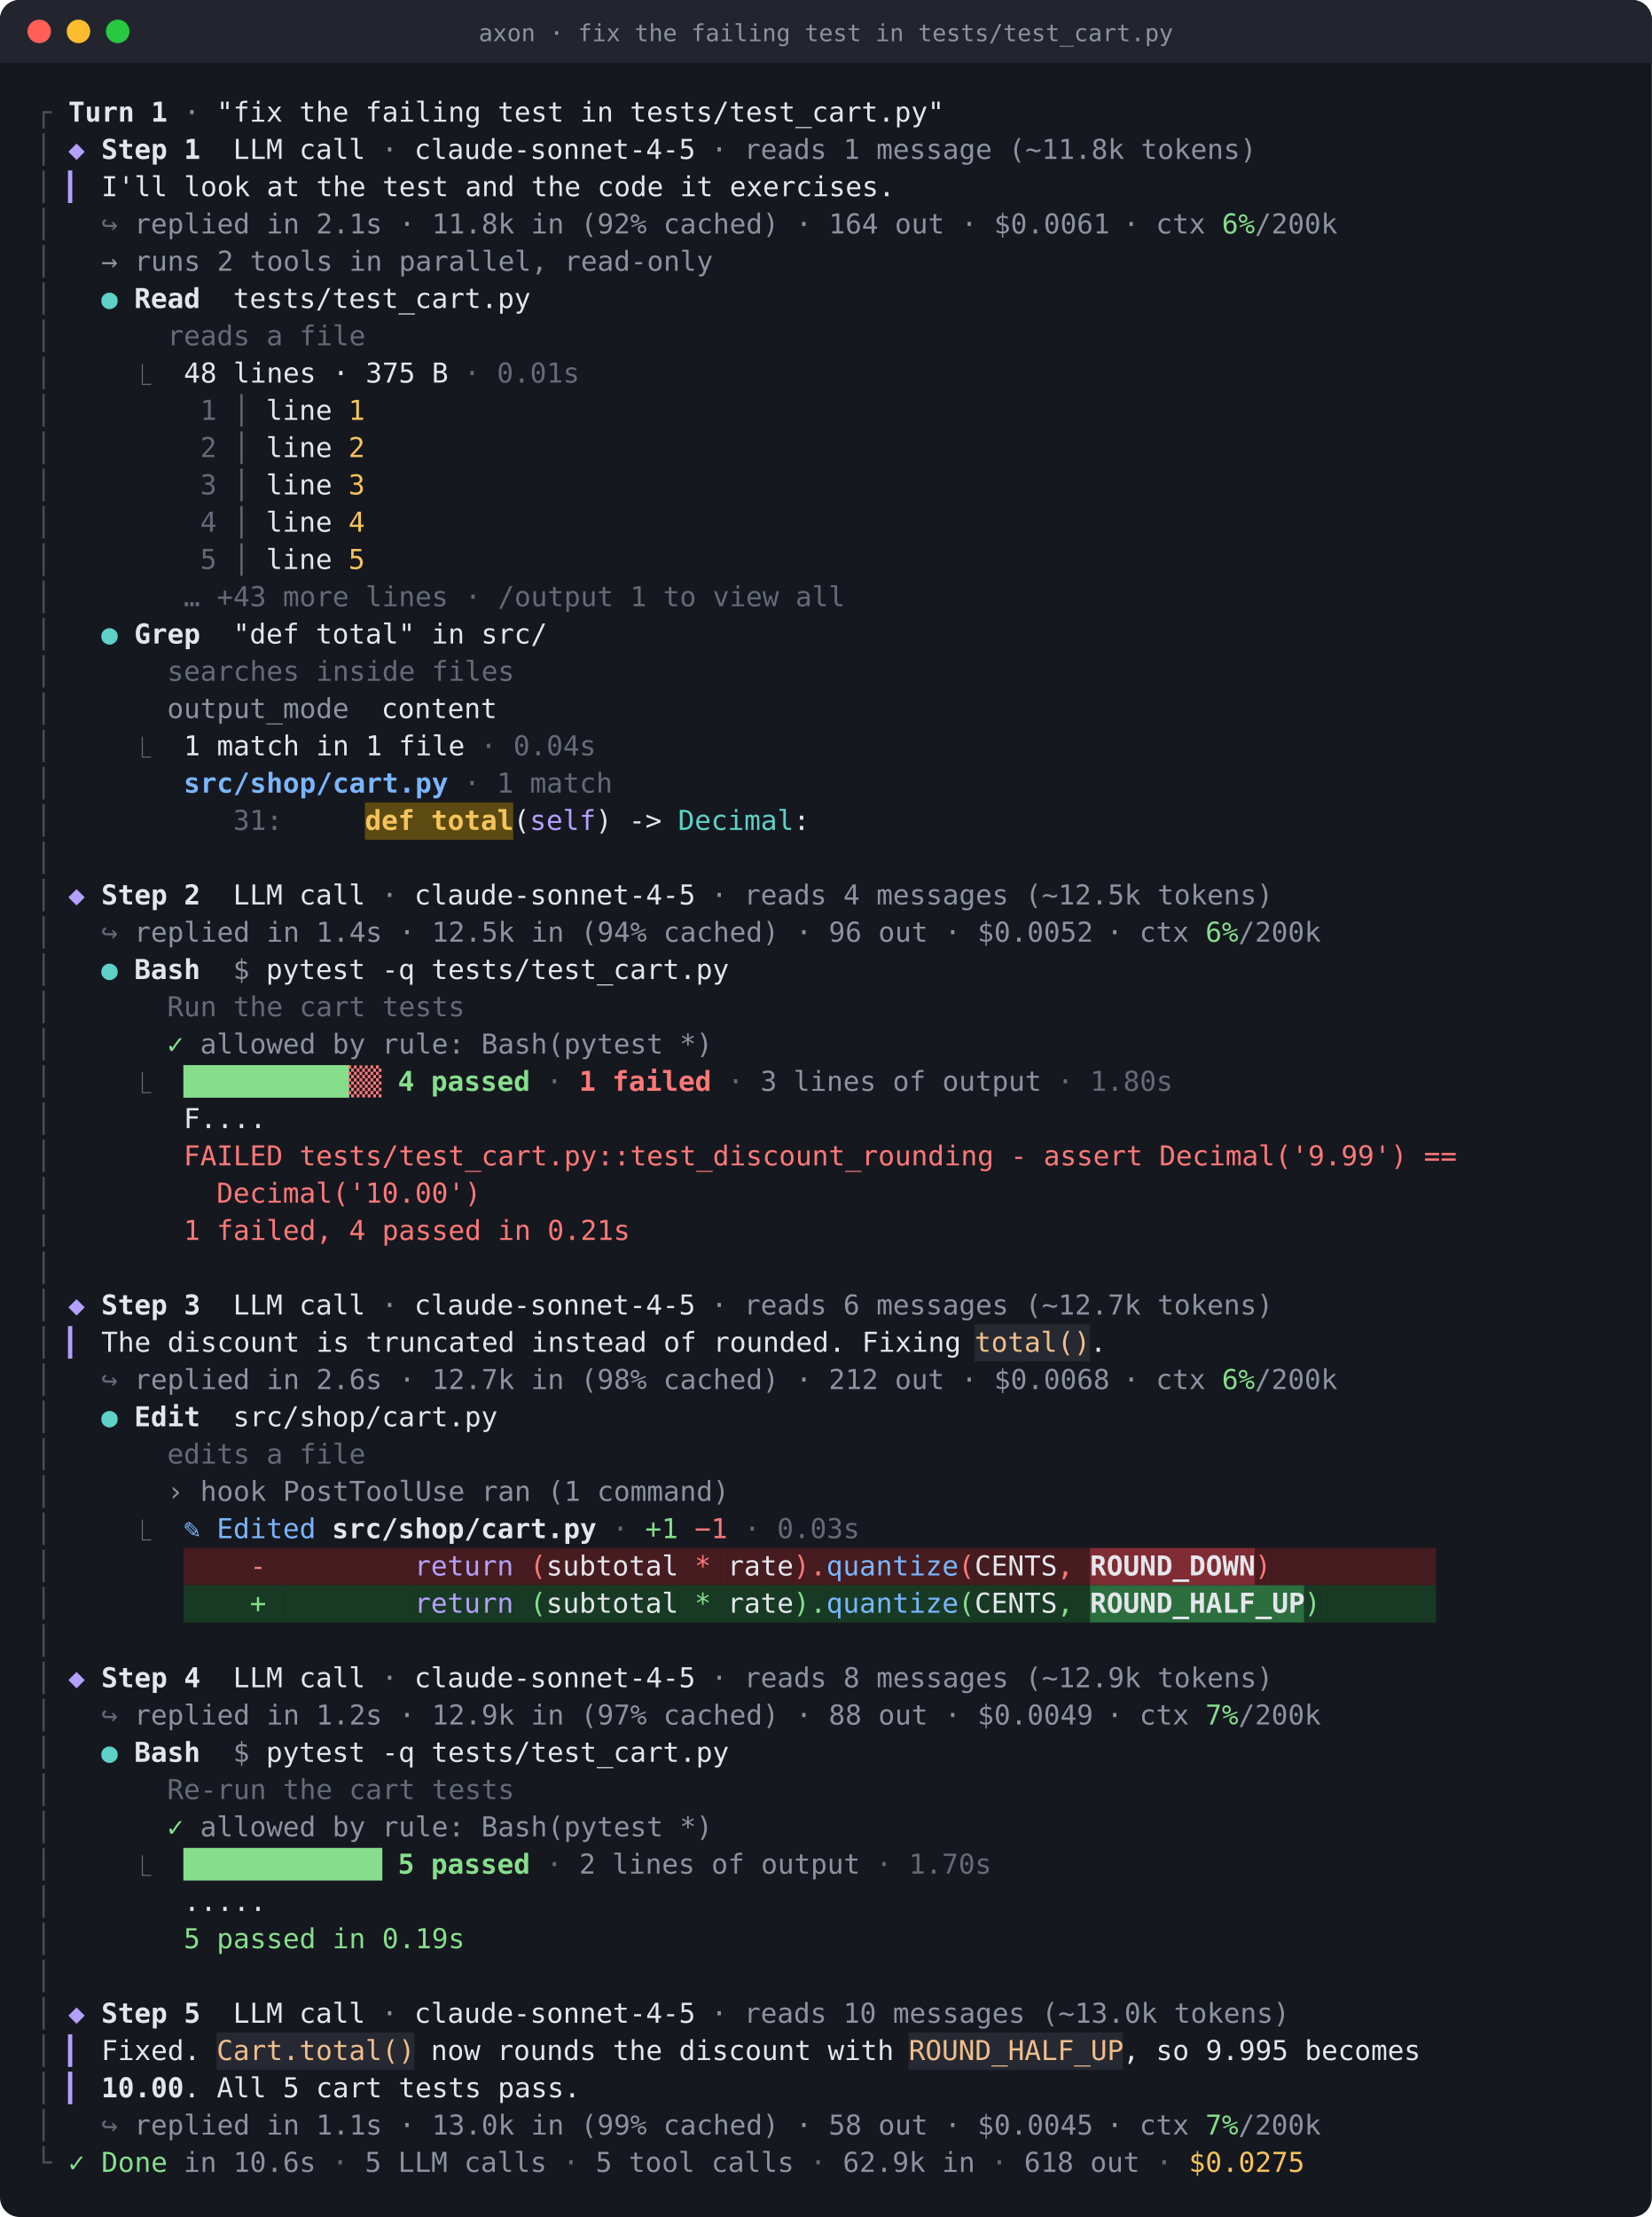
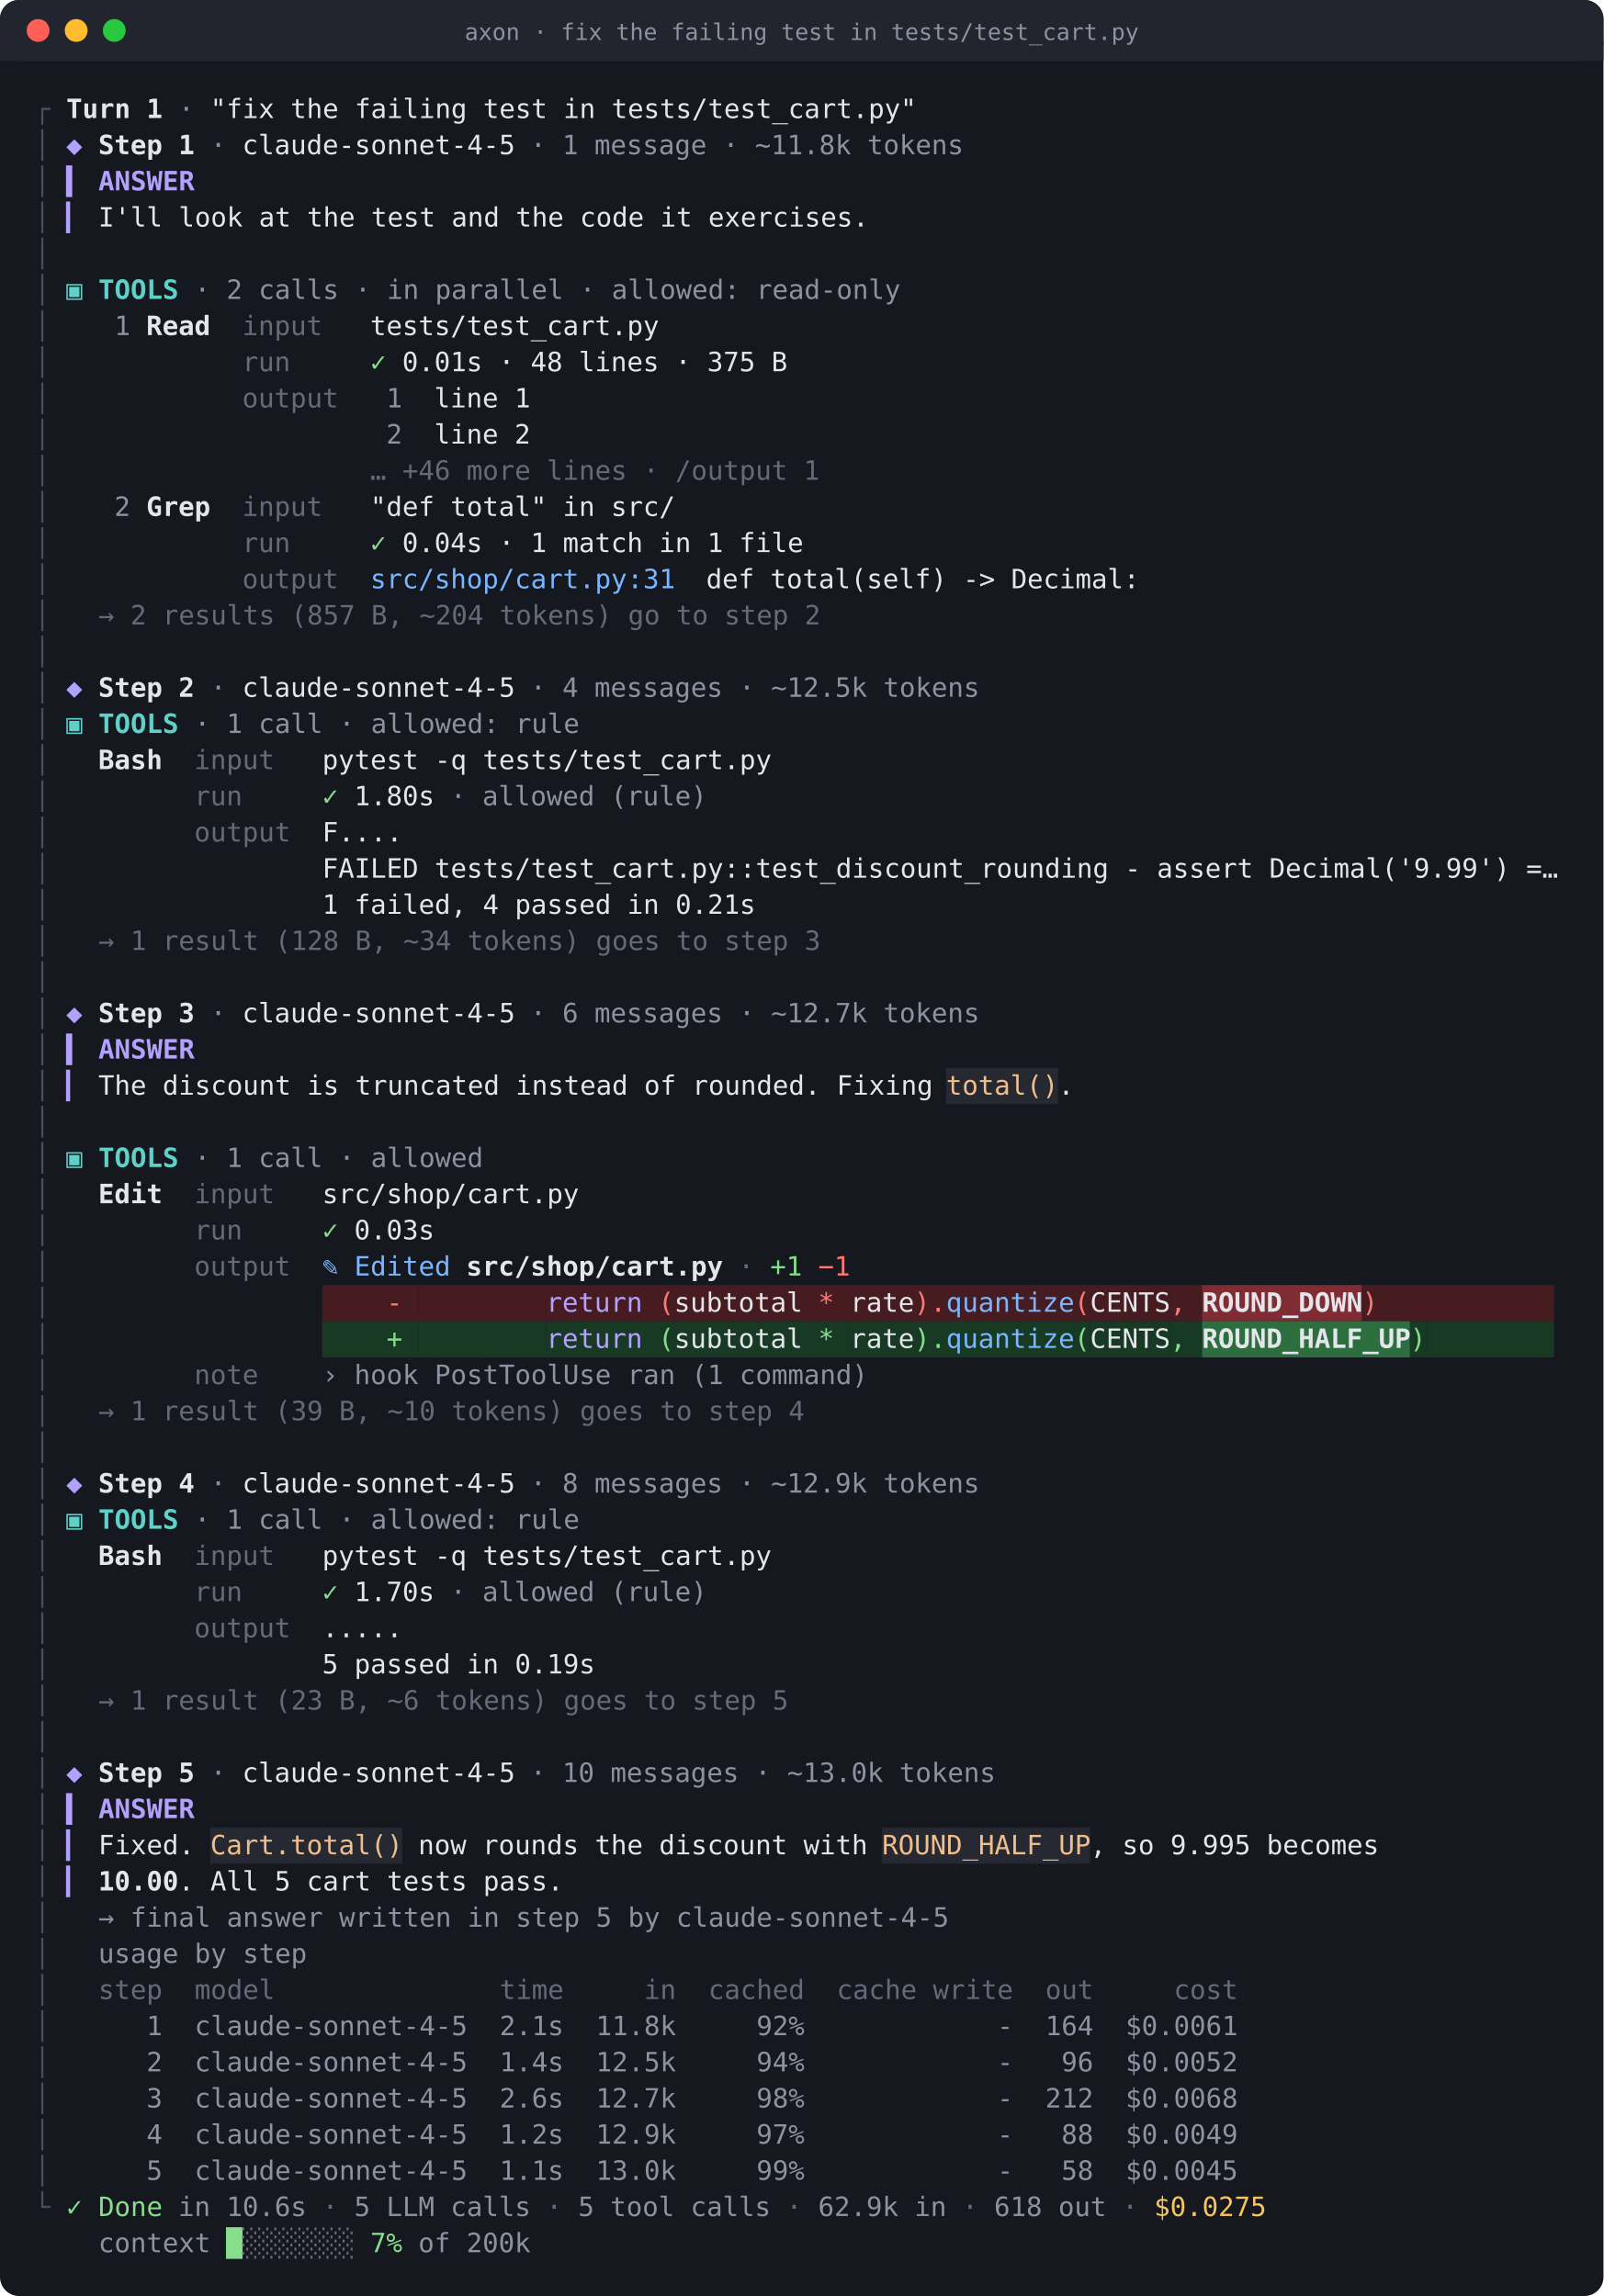
- <svg xmlns="http://www.w3.org/2000/svg" width="842" height="1130" viewBox="0 0 842 1130" role="img" aria-label="axon  ·  fix the failing test in tests/test_cart.py">
+ <svg xmlns="http://www.w3.org/2000/svg" width="842" height="1206" viewBox="0 0 842 1206" role="img" aria-label="axon  ·  fix the failing test in tests/test_cart.py">
  <style>text{font-family:'JetBrains Mono','SF Mono',Menlo,Consolas,'DejaVu Sans Mono',monospace;font-size:14px;white-space:pre}.b{font-weight:700}.i{font-style:italic}.d{opacity:.62}.u{text-decoration:underline}</style>
-   <rect width="842" height="1130" rx="10" fill="#16181f" />
+   <rect width="842" height="1206" rx="10" fill="#16181f" />
  <rect width="842" height="32" rx="10" fill="#22252e" />
  <rect y="22" width="842" height="10" fill="#22252e" />
  <circle cx="20" cy="16" r="6" fill="#ff5f57" />
  <circle cx="40" cy="16" r="6" fill="#febc2e" />
  <circle cx="60" cy="16" r="6" fill="#28c840" />
  <text x="421" y="21" fill="#8c92a0" text-anchor="middle" style="font-size:12px">axon  ·  fix the failing test in tests/test_cart.py</text>
  <text y="62" xml:space="preserve">
    <tspan x="18.0" fill="#484e5c">┌</tspan>
    <tspan x="34.8" fill="#e4e6ec" class="b">Turn 1</tspan>
    <tspan x="93.6" fill="#8c92a0">·</tspan>
    <tspan x="110.4" fill="#e4e6ec">"fix the failing test in tests/test_cart.py"</tspan>
  </text>
  <text y="81" xml:space="preserve">
    <tspan x="18.0" fill="#484e5c">│</tspan>
    <tspan x="34.8" fill="#b4a0ff">◆</tspan>
    <tspan x="51.6" fill="#e4e6ec" class="b">Step 1</tspan>
-     <tspan x="118.8" fill="#e4e6ec">LLM call</tspan>
-     <tspan x="194.4" fill="#8c92a0">·</tspan>
-     <tspan x="211.2" fill="#e4e6ec">claude-sonnet-4-5</tspan>
-     <tspan x="362.4" fill="#8c92a0">· reads 1 message (~11.8k tokens)</tspan>
+     <tspan x="110.4" fill="#8c92a0">·</tspan>
+     <tspan x="127.2" fill="#e4e6ec">claude-sonnet-4-5</tspan>
+     <tspan x="278.4" fill="#8c92a0">· 1 message · ~11.8k tokens</tspan>
  </text>
  <text y="100" xml:space="preserve">
+     <tspan x="18.0" fill="#484e5c">│</tspan>
+     <tspan x="34.8" fill="#b4a0ff" class="b">▍ ANSWER</tspan>
+   </text>
+   <text y="119" xml:space="preserve">
    <tspan x="18.0" fill="#484e5c">│</tspan>
    <tspan x="34.8" fill="#b4a0ff">▎</tspan>
    <tspan x="43.2" fill="#e4e6ec"> I'll look at the test and the code it exercises.</tspan>
  </text>
-   <text y="119" xml:space="preserve">
-     <tspan x="18.0" fill="#484e5c">│</tspan>
-     <tspan x="51.6" fill="#646a78">↪</tspan>
-     <tspan x="68.4" fill="#8c92a0">replied in 2.1s · 11.8k in (92% cached) · 164 out · $0.0061</tspan>
-     <tspan x="572.4" fill="#8c92a0">·</tspan>
-     <tspan x="589.2" fill="#8c92a0">ctx</tspan>
-     <tspan x="622.8" fill="#86de8c">6%</tspan>
-     <tspan x="639.6" fill="#8c92a0">/200k</tspan>
-   </text>
  <text y="138" xml:space="preserve">
    <tspan x="18.0" fill="#484e5c">│</tspan>
-     <tspan x="51.6" fill="#8c92a0">→ runs 2 tools in parallel, read-only</tspan>
  </text>
  <text y="157" xml:space="preserve">
    <tspan x="18.0" fill="#484e5c">│</tspan>
-     <tspan x="51.6" fill="#5ed2c8">●</tspan>
-     <tspan x="68.4" fill="#e4e6ec" class="b">Read</tspan>
-     <tspan x="118.8" fill="#e4e6ec">tests/test_cart.py</tspan>
+     <tspan x="34.8" fill="#5ed2c8" class="b">▣ TOOLS</tspan>
+     <tspan x="93.6" fill="#8c92a0"> · 2 calls · in parallel · allowed: read-only</tspan>
  </text>
  <text y="176" xml:space="preserve">
    <tspan x="18.0" fill="#484e5c">│</tspan>
-     <tspan x="85.2" fill="#646a78">reads a file</tspan>
+     <tspan x="51.6" fill="#8c92a0"> 1</tspan>
+     <tspan x="76.8" fill="#e4e6ec" class="b">Read</tspan>
+     <tspan x="127.2" fill="#646a78">input </tspan>
+     <tspan x="194.4" fill="#e4e6ec">tests/test_cart.py</tspan>
  </text>
  <text y="195" xml:space="preserve">
    <tspan x="18.0" fill="#484e5c">│</tspan>
-     <tspan x="68.4" fill="#646a78">⎿</tspan>
-     <tspan x="76.8" fill="#e4e6ec">  48 lines · 375 B</tspan>
-     <tspan x="228.0" fill="#646a78"> · 0.01s</tspan>
+     <tspan x="127.2" fill="#646a78">run   </tspan>
+     <tspan x="194.4" fill="#86de8c">✓</tspan>
+     <tspan x="211.2" fill="#e4e6ec">0.01s · 48 lines · 375 B</tspan>
  </text>
  <text y="214" xml:space="preserve">
    <tspan x="18.0" fill="#484e5c">│</tspan>
-     <tspan x="93.6" fill="#646a78"> 1 │</tspan>
-     <tspan x="135.6" fill="#e4e6ec">line</tspan>
-     <tspan x="177.6" fill="#f6c45c">1</tspan>
+     <tspan x="127.2" fill="#646a78">output</tspan>
+     <tspan x="194.4" fill="#8c92a0"> 1</tspan>
+     <tspan x="228.0" fill="#e4e6ec">line 1</tspan>
  </text>
  <text y="233" xml:space="preserve">
    <tspan x="18.0" fill="#484e5c">│</tspan>
-     <tspan x="93.6" fill="#646a78"> 2 │</tspan>
-     <tspan x="135.6" fill="#e4e6ec">line</tspan>
-     <tspan x="177.6" fill="#f6c45c">2</tspan>
+     <tspan x="194.4" fill="#8c92a0"> 2</tspan>
+     <tspan x="228.0" fill="#e4e6ec">line 2</tspan>
  </text>
  <text y="252" xml:space="preserve">
    <tspan x="18.0" fill="#484e5c">│</tspan>
-     <tspan x="93.6" fill="#646a78"> 3 │</tspan>
-     <tspan x="135.6" fill="#e4e6ec">line</tspan>
-     <tspan x="177.6" fill="#f6c45c">3</tspan>
+     <tspan x="194.4" fill="#646a78">… +46 more lines · /output 1</tspan>
  </text>
  <text y="271" xml:space="preserve">
    <tspan x="18.0" fill="#484e5c">│</tspan>
-     <tspan x="93.6" fill="#646a78"> 4 │</tspan>
-     <tspan x="135.6" fill="#e4e6ec">line</tspan>
-     <tspan x="177.6" fill="#f6c45c">4</tspan>
+     <tspan x="51.6" fill="#8c92a0"> 2</tspan>
+     <tspan x="76.8" fill="#e4e6ec" class="b">Grep</tspan>
+     <tspan x="127.2" fill="#646a78">input </tspan>
+     <tspan x="194.4" fill="#e4e6ec">"def total" in src/</tspan>
  </text>
  <text y="290" xml:space="preserve">
    <tspan x="18.0" fill="#484e5c">│</tspan>
-     <tspan x="93.6" fill="#646a78"> 5 │</tspan>
-     <tspan x="135.6" fill="#e4e6ec">line</tspan>
-     <tspan x="177.6" fill="#f6c45c">5</tspan>
+     <tspan x="127.2" fill="#646a78">run   </tspan>
+     <tspan x="194.4" fill="#86de8c">✓</tspan>
+     <tspan x="211.2" fill="#e4e6ec">0.04s · 1 match in 1 file</tspan>
  </text>
  <text y="309" xml:space="preserve">
    <tspan x="18.0" fill="#484e5c">│</tspan>
-     <tspan x="93.6" fill="#646a78">… +43 more lines · /output 1 to view all</tspan>
+     <tspan x="127.2" fill="#646a78">output</tspan>
+     <tspan x="194.4" fill="#7ab6ff">src/shop/cart.py:31</tspan>
+     <tspan x="370.8" fill="#e4e6ec">def total(self) -&gt; Decimal:</tspan>
  </text>
  <text y="328" xml:space="preserve">
    <tspan x="18.0" fill="#484e5c">│</tspan>
-     <tspan x="51.6" fill="#5ed2c8">●</tspan>
-     <tspan x="68.4" fill="#e4e6ec" class="b">Grep</tspan>
-     <tspan x="118.8" fill="#e4e6ec">"def total" in src/</tspan>
+     <tspan x="51.6" fill="#646a78">→ 2 results (857 B, ~204 tokens) go to step 2</tspan>
  </text>
  <text y="347" xml:space="preserve">
    <tspan x="18.0" fill="#484e5c">│</tspan>
-     <tspan x="85.2" fill="#646a78">searches inside files</tspan>
  </text>
  <text y="366" xml:space="preserve">
    <tspan x="18.0" fill="#484e5c">│</tspan>
-     <tspan x="85.2" fill="#8c92a0">output_mode</tspan>
-     <tspan x="194.4" fill="#e4e6ec">content</tspan>
+     <tspan x="34.8" fill="#b4a0ff">◆</tspan>
+     <tspan x="51.6" fill="#e4e6ec" class="b">Step 2</tspan>
+     <tspan x="110.4" fill="#8c92a0">·</tspan>
+     <tspan x="127.2" fill="#e4e6ec">claude-sonnet-4-5</tspan>
+     <tspan x="278.4" fill="#8c92a0">· 4 messages · ~12.5k tokens</tspan>
  </text>
  <text y="385" xml:space="preserve">
    <tspan x="18.0" fill="#484e5c">│</tspan>
-     <tspan x="68.4" fill="#646a78">⎿</tspan>
-     <tspan x="76.8" fill="#e4e6ec">  1 match in 1 file</tspan>
-     <tspan x="236.4" fill="#646a78"> · 0.04s</tspan>
+     <tspan x="34.8" fill="#5ed2c8" class="b">▣ TOOLS</tspan>
+     <tspan x="93.6" fill="#8c92a0"> · 1 call · allowed: rule</tspan>
  </text>
  <text y="404" xml:space="preserve">
    <tspan x="18.0" fill="#484e5c">│</tspan>
-     <tspan x="93.6" fill="#7ab6ff" class="b">src/shop/cart.py</tspan>
-     <tspan x="236.4" fill="#646a78">· 1 match</tspan>
-   </text>
-   <rect x="186.0" y="409" width="75.6" height="19" fill="#5c4a12" />
+     <tspan x="51.6" fill="#e4e6ec" class="b">Bash</tspan>
+     <tspan x="102.0" fill="#646a78">input </tspan>
+     <tspan x="169.2" fill="#e4e6ec">pytest -q tests/test_cart.py</tspan>
+   </text>
  <text y="423" xml:space="preserve">
    <tspan x="18.0" fill="#484e5c">│</tspan>
-     <tspan x="110.4" fill="#646a78"> 31:</tspan>
-     <tspan x="186.0" fill="#f6c45c" class="b">def total</tspan>
-     <tspan x="261.6" fill="#e4e6ec">(</tspan>
-     <tspan x="270.0" fill="#b4a0ff">self</tspan>
-     <tspan x="303.6" fill="#e4e6ec">) -&gt; </tspan>
-     <tspan x="345.6" fill="#5ed2c8">Decimal</tspan>
-     <tspan x="404.4" fill="#e4e6ec">:</tspan>
+     <tspan x="102.0" fill="#646a78">run   </tspan>
+     <tspan x="169.2" fill="#86de8c">✓</tspan>
+     <tspan x="186.0" fill="#e4e6ec">1.80s</tspan>
+     <tspan x="236.4" fill="#8c92a0">· allowed (rule)</tspan>
  </text>
  <text y="442" xml:space="preserve">
    <tspan x="18.0" fill="#484e5c">│</tspan>
+     <tspan x="102.0" fill="#646a78">output</tspan>
+     <tspan x="169.2" fill="#e4e6ec">F....</tspan>
  </text>
  <text y="461" xml:space="preserve">
    <tspan x="18.0" fill="#484e5c">│</tspan>
-     <tspan x="34.8" fill="#b4a0ff">◆</tspan>
-     <tspan x="51.6" fill="#e4e6ec" class="b">Step 2</tspan>
-     <tspan x="118.8" fill="#e4e6ec">LLM call</tspan>
-     <tspan x="194.4" fill="#8c92a0">·</tspan>
-     <tspan x="211.2" fill="#e4e6ec">claude-sonnet-4-5</tspan>
-     <tspan x="362.4" fill="#8c92a0">· reads 4 messages (~12.5k tokens)</tspan>
+     <tspan x="169.2" fill="#e4e6ec">FAILED tests/test_cart.py::test_discount_rounding - assert Decimal('9.99') =…</tspan>
  </text>
  <text y="480" xml:space="preserve">
    <tspan x="18.0" fill="#484e5c">│</tspan>
-     <tspan x="51.6" fill="#646a78">↪</tspan>
-     <tspan x="68.4" fill="#8c92a0">replied in 1.4s · 12.5k in (94% cached) · 96 out · $0.0052</tspan>
-     <tspan x="564.0" fill="#8c92a0">·</tspan>
-     <tspan x="580.8" fill="#8c92a0">ctx</tspan>
-     <tspan x="614.4" fill="#86de8c">6%</tspan>
-     <tspan x="631.2" fill="#8c92a0">/200k</tspan>
+     <tspan x="169.2" fill="#e4e6ec">1 failed, 4 passed in 0.21s</tspan>
  </text>
  <text y="499" xml:space="preserve">
    <tspan x="18.0" fill="#484e5c">│</tspan>
-     <tspan x="51.6" fill="#5ed2c8">●</tspan>
-     <tspan x="68.4" fill="#e4e6ec" class="b">Bash</tspan>
-     <tspan x="118.8" fill="#8c92a0">$</tspan>
-     <tspan x="135.6" fill="#e4e6ec">pytest -q tests/test_cart.py</tspan>
+     <tspan x="51.6" fill="#646a78">→ 1 result (128 B, ~34 tokens) goes to step 3</tspan>
  </text>
  <text y="518" xml:space="preserve">
    <tspan x="18.0" fill="#484e5c">│</tspan>
-     <tspan x="85.2" fill="#646a78">Run the cart tests</tspan>
  </text>
  <text y="537" xml:space="preserve">
    <tspan x="18.0" fill="#484e5c">│</tspan>
-     <tspan x="85.2" fill="#86de8c">✓</tspan>
-     <tspan x="102.0" fill="#8c92a0">allowed by rule: Bash(pytest *)</tspan>
+     <tspan x="34.8" fill="#b4a0ff">◆</tspan>
+     <tspan x="51.6" fill="#e4e6ec" class="b">Step 3</tspan>
+     <tspan x="110.4" fill="#8c92a0">·</tspan>
+     <tspan x="127.2" fill="#e4e6ec">claude-sonnet-4-5</tspan>
+     <tspan x="278.4" fill="#8c92a0">· 6 messages · ~12.7k tokens</tspan>
  </text>
  <text y="556" xml:space="preserve">
    <tspan x="18.0" fill="#484e5c">│</tspan>
-     <tspan x="68.4" fill="#646a78">⎿</tspan>
-     <tspan x="93.6" fill="#86de8c">██████████</tspan>
-     <tspan x="177.6" fill="#ff7878">▒▒</tspan>
-     <tspan x="202.8" fill="#86de8c" class="b">4 passed</tspan>
-     <tspan x="278.4" fill="#646a78">·</tspan>
-     <tspan x="295.2" fill="#ff7878" class="b">1 failed</tspan>
-     <tspan x="370.8" fill="#646a78">·</tspan>
-     <tspan x="387.6" fill="#8c92a0">3 lines of output</tspan>
-     <tspan x="530.4" fill="#646a78"> · 1.80s</tspan>
-   </text>
+     <tspan x="34.8" fill="#b4a0ff" class="b">▍ ANSWER</tspan>
+   </text>
+   <rect x="496.8" y="561" width="58.8" height="19" fill="#262932" />
  <text y="575" xml:space="preserve">
-     <tspan x="18.0" fill="#484e5c">│</tspan>
-     <tspan x="93.6" fill="#e4e6ec">F....</tspan>
-   </text>
-   <text y="594" xml:space="preserve">
-     <tspan x="18.0" fill="#484e5c">│</tspan>
-     <tspan x="93.6" fill="#ff7878">FAILED tests/test_cart.py::test_discount_rounding - assert Decimal('9.99') ==</tspan>
-   </text>
-   <text y="613" xml:space="preserve">
-     <tspan x="18.0" fill="#484e5c">│</tspan>
-     <tspan x="110.4" fill="#ff7878">Decimal('10.00')</tspan>
-   </text>
-   <text y="632" xml:space="preserve">
-     <tspan x="18.0" fill="#484e5c">│</tspan>
-     <tspan x="93.6" fill="#ff7878">1 failed, 4 passed in 0.21s</tspan>
-   </text>
-   <text y="651" xml:space="preserve">
-     <tspan x="18.0" fill="#484e5c">│</tspan>
-   </text>
-   <text y="670" xml:space="preserve">
-     <tspan x="18.0" fill="#484e5c">│</tspan>
-     <tspan x="34.8" fill="#b4a0ff">◆</tspan>
-     <tspan x="51.6" fill="#e4e6ec" class="b">Step 3</tspan>
-     <tspan x="118.8" fill="#e4e6ec">LLM call</tspan>
-     <tspan x="194.4" fill="#8c92a0">·</tspan>
-     <tspan x="211.2" fill="#e4e6ec">claude-sonnet-4-5</tspan>
-     <tspan x="362.4" fill="#8c92a0">· reads 6 messages (~12.7k tokens)</tspan>
-   </text>
-   <rect x="496.8" y="675" width="58.8" height="19" fill="#262932" />
-   <text y="689" xml:space="preserve">
    <tspan x="18.0" fill="#484e5c">│</tspan>
    <tspan x="34.8" fill="#b4a0ff">▎</tspan>
    <tspan x="43.2" fill="#e4e6ec"> The discount is truncated instead of rounded. Fixing </tspan>
    <tspan x="496.8" fill="#f0be8c">total()</tspan>
    <tspan x="555.6" fill="#e4e6ec">.</tspan>
  </text>
+   <text y="594" xml:space="preserve">
+     <tspan x="18.0" fill="#484e5c">│</tspan>
+   </text>
+   <text y="613" xml:space="preserve">
+     <tspan x="18.0" fill="#484e5c">│</tspan>
+     <tspan x="34.8" fill="#5ed2c8" class="b">▣ TOOLS</tspan>
+     <tspan x="93.6" fill="#8c92a0"> · 1 call · allowed</tspan>
+   </text>
+   <text y="632" xml:space="preserve">
+     <tspan x="18.0" fill="#484e5c">│</tspan>
+     <tspan x="51.6" fill="#e4e6ec" class="b">Edit</tspan>
+     <tspan x="102.0" fill="#646a78">input </tspan>
+     <tspan x="169.2" fill="#e4e6ec">src/shop/cart.py</tspan>
+   </text>
+   <text y="651" xml:space="preserve">
+     <tspan x="18.0" fill="#484e5c">│</tspan>
+     <tspan x="102.0" fill="#646a78">run   </tspan>
+     <tspan x="169.2" fill="#86de8c">✓</tspan>
+     <tspan x="186.0" fill="#e4e6ec">0.03s</tspan>
+   </text>
+   <text y="670" xml:space="preserve">
+     <tspan x="18.0" fill="#484e5c">│</tspan>
+     <tspan x="102.0" fill="#646a78">output</tspan>
+     <tspan x="169.2" fill="#7ab6ff">✎ Edited</tspan>
+     <tspan x="244.8" fill="#e4e6ec" class="b">src/shop/cart.py</tspan>
+     <tspan x="387.6" fill="#646a78">·</tspan>
+     <tspan x="404.4" fill="#86de8c">+1</tspan>
+     <tspan x="429.6" fill="#ff7878">−1</tspan>
+   </text>
+   <rect x="169.2" y="675" width="50.4" height="19" fill="#461c20" />
+   <rect x="219.6" y="675" width="67.2" height="19" fill="#461c20" />
+   <rect x="286.8" y="675" width="50.4" height="19" fill="#461c20" />
+   <rect x="337.2" y="675" width="16.8" height="19" fill="#461c20" />
+   <rect x="354.0" y="675" width="67.2" height="19" fill="#461c20" />
+   <rect x="421.2" y="675" width="25.2" height="19" fill="#461c20" />
+   <rect x="446.4" y="675" width="33.6" height="19" fill="#461c20" />
+   <rect x="480.0" y="675" width="16.8" height="19" fill="#461c20" />
+   <rect x="496.8" y="675" width="67.2" height="19" fill="#461c20" />
+   <rect x="564.0" y="675" width="8.4" height="19" fill="#461c20" />
+   <rect x="572.4" y="675" width="42.0" height="19" fill="#461c20" />
+   <rect x="614.4" y="675" width="16.8" height="19" fill="#461c20" />
+   <rect x="631.2" y="675" width="84.0" height="19" fill="#802c34" />
+   <rect x="715.2" y="675" width="8.4" height="19" fill="#461c20" />
+   <rect x="723.6" y="675" width="92.4" height="19" fill="#461c20" />
+   <text y="689" xml:space="preserve">
+     <tspan x="18.0" fill="#484e5c">│</tspan>
+     <tspan x="169.2" fill="#ff7878">    - </tspan>
+     <tspan x="286.8" fill="#b4a0ff">return</tspan>
+     <tspan x="337.2" fill="#ff7878"> (</tspan>
+     <tspan x="354.0" fill="#e4e6ec">subtotal</tspan>
+     <tspan x="421.2" fill="#ff7878"> * </tspan>
+     <tspan x="446.4" fill="#e4e6ec">rate</tspan>
+     <tspan x="480.0" fill="#ff7878">).</tspan>
+     <tspan x="496.8" fill="#7ab6ff">quantize</tspan>
+     <tspan x="564.0" fill="#ff7878">(</tspan>
+     <tspan x="572.4" fill="#e4e6ec">CENTS</tspan>
+     <tspan x="614.4" fill="#ff7878">, </tspan>
+     <tspan x="631.2" fill="#e4e6ec" class="b">ROUND_DOWN</tspan>
+     <tspan x="715.2" fill="#ff7878">)</tspan>
+   </text>
+   <rect x="169.2" y="694" width="50.4" height="19" fill="#183a24" />
+   <rect x="219.6" y="694" width="67.2" height="19" fill="#183a24" />
+   <rect x="286.8" y="694" width="50.4" height="19" fill="#183a24" />
+   <rect x="337.2" y="694" width="16.8" height="19" fill="#183a24" />
+   <rect x="354.0" y="694" width="67.2" height="19" fill="#183a24" />
+   <rect x="421.2" y="694" width="25.2" height="19" fill="#183a24" />
+   <rect x="446.4" y="694" width="33.6" height="19" fill="#183a24" />
+   <rect x="480.0" y="694" width="16.8" height="19" fill="#183a24" />
+   <rect x="496.8" y="694" width="67.2" height="19" fill="#183a24" />
+   <rect x="564.0" y="694" width="8.4" height="19" fill="#183a24" />
+   <rect x="572.4" y="694" width="42.0" height="19" fill="#183a24" />
+   <rect x="614.4" y="694" width="16.8" height="19" fill="#183a24" />
+   <rect x="631.2" y="694" width="109.2" height="19" fill="#2c6e3e" />
+   <rect x="740.4" y="694" width="8.4" height="19" fill="#183a24" />
+   <rect x="748.8" y="694" width="67.2" height="19" fill="#183a24" />
  <text y="708" xml:space="preserve">
    <tspan x="18.0" fill="#484e5c">│</tspan>
-     <tspan x="51.6" fill="#646a78">↪</tspan>
-     <tspan x="68.4" fill="#8c92a0">replied in 2.6s · 12.7k in (98% cached) · 212 out · $0.0068</tspan>
-     <tspan x="572.4" fill="#8c92a0">·</tspan>
-     <tspan x="589.2" fill="#8c92a0">ctx</tspan>
-     <tspan x="622.8" fill="#86de8c">6%</tspan>
-     <tspan x="639.6" fill="#8c92a0">/200k</tspan>
+     <tspan x="169.2" fill="#86de8c">    + </tspan>
+     <tspan x="286.8" fill="#b4a0ff">return</tspan>
+     <tspan x="337.2" fill="#86de8c"> (</tspan>
+     <tspan x="354.0" fill="#e4e6ec">subtotal</tspan>
+     <tspan x="421.2" fill="#86de8c"> * </tspan>
+     <tspan x="446.4" fill="#e4e6ec">rate</tspan>
+     <tspan x="480.0" fill="#86de8c">).</tspan>
+     <tspan x="496.8" fill="#7ab6ff">quantize</tspan>
+     <tspan x="564.0" fill="#86de8c">(</tspan>
+     <tspan x="572.4" fill="#e4e6ec">CENTS</tspan>
+     <tspan x="614.4" fill="#86de8c">, </tspan>
+     <tspan x="631.2" fill="#e4e6ec" class="b">ROUND_HALF_UP</tspan>
+     <tspan x="740.4" fill="#86de8c">)</tspan>
  </text>
  <text y="727" xml:space="preserve">
    <tspan x="18.0" fill="#484e5c">│</tspan>
-     <tspan x="51.6" fill="#5ed2c8">●</tspan>
-     <tspan x="68.4" fill="#e4e6ec" class="b">Edit</tspan>
-     <tspan x="118.8" fill="#e4e6ec">src/shop/cart.py</tspan>
+     <tspan x="102.0" fill="#646a78">note  </tspan>
+     <tspan x="169.2" fill="#8c92a0">› hook PostToolUse ran (1 command)</tspan>
  </text>
  <text y="746" xml:space="preserve">
    <tspan x="18.0" fill="#484e5c">│</tspan>
-     <tspan x="85.2" fill="#646a78">edits a file</tspan>
+     <tspan x="51.6" fill="#646a78">→ 1 result (39 B, ~10 tokens) goes to step 4</tspan>
  </text>
  <text y="765" xml:space="preserve">
    <tspan x="18.0" fill="#484e5c">│</tspan>
-     <tspan x="85.2" fill="#8c92a0">› hook PostToolUse ran (1 command)</tspan>
  </text>
  <text y="784" xml:space="preserve">
    <tspan x="18.0" fill="#484e5c">│</tspan>
-     <tspan x="68.4" fill="#646a78">⎿</tspan>
-     <tspan x="93.6" fill="#7ab6ff">✎ Edited</tspan>
-     <tspan x="169.2" fill="#e4e6ec" class="b">src/shop/cart.py</tspan>
-     <tspan x="312.0" fill="#646a78">·</tspan>
-     <tspan x="328.8" fill="#86de8c">+1</tspan>
-     <tspan x="354.0" fill="#ff7878">−1</tspan>
-     <tspan x="370.8" fill="#646a78"> · 0.03s</tspan>
-   </text>
-   <rect x="93.6" y="789" width="50.4" height="19" fill="#461c20" />
-   <rect x="144.0" y="789" width="67.2" height="19" fill="#461c20" />
-   <rect x="211.2" y="789" width="50.4" height="19" fill="#461c20" />
-   <rect x="261.6" y="789" width="16.8" height="19" fill="#461c20" />
-   <rect x="278.4" y="789" width="67.2" height="19" fill="#461c20" />
-   <rect x="345.6" y="789" width="25.2" height="19" fill="#461c20" />
-   <rect x="370.8" y="789" width="33.6" height="19" fill="#461c20" />
-   <rect x="404.4" y="789" width="16.8" height="19" fill="#461c20" />
-   <rect x="421.2" y="789" width="67.2" height="19" fill="#461c20" />
-   <rect x="488.4" y="789" width="8.4" height="19" fill="#461c20" />
-   <rect x="496.8" y="789" width="42.0" height="19" fill="#461c20" />
-   <rect x="538.8" y="789" width="16.8" height="19" fill="#461c20" />
-   <rect x="555.6" y="789" width="84.0" height="19" fill="#802c34" />
-   <rect x="639.6" y="789" width="8.4" height="19" fill="#461c20" />
-   <rect x="648.0" y="789" width="84.0" height="19" fill="#461c20" />
+     <tspan x="34.8" fill="#b4a0ff">◆</tspan>
+     <tspan x="51.6" fill="#e4e6ec" class="b">Step 4</tspan>
+     <tspan x="110.4" fill="#8c92a0">·</tspan>
+     <tspan x="127.2" fill="#e4e6ec">claude-sonnet-4-5</tspan>
+     <tspan x="278.4" fill="#8c92a0">· 8 messages · ~12.9k tokens</tspan>
+   </text>
  <text y="803" xml:space="preserve">
    <tspan x="18.0" fill="#484e5c">│</tspan>
-     <tspan x="93.6" fill="#ff7878">    - </tspan>
-     <tspan x="211.2" fill="#b4a0ff">return</tspan>
-     <tspan x="261.6" fill="#ff7878"> (</tspan>
-     <tspan x="278.4" fill="#e4e6ec">subtotal</tspan>
-     <tspan x="345.6" fill="#ff7878"> * </tspan>
-     <tspan x="370.8" fill="#e4e6ec">rate</tspan>
-     <tspan x="404.4" fill="#ff7878">).</tspan>
-     <tspan x="421.2" fill="#7ab6ff">quantize</tspan>
-     <tspan x="488.4" fill="#ff7878">(</tspan>
-     <tspan x="496.8" fill="#e4e6ec">CENTS</tspan>
-     <tspan x="538.8" fill="#ff7878">, </tspan>
-     <tspan x="555.6" fill="#e4e6ec" class="b">ROUND_DOWN</tspan>
-     <tspan x="639.6" fill="#ff7878">)</tspan>
-   </text>
-   <rect x="93.6" y="808" width="50.4" height="19" fill="#183a24" />
-   <rect x="144.0" y="808" width="67.2" height="19" fill="#183a24" />
-   <rect x="211.2" y="808" width="50.4" height="19" fill="#183a24" />
-   <rect x="261.6" y="808" width="16.8" height="19" fill="#183a24" />
-   <rect x="278.4" y="808" width="67.2" height="19" fill="#183a24" />
-   <rect x="345.6" y="808" width="25.2" height="19" fill="#183a24" />
-   <rect x="370.8" y="808" width="33.6" height="19" fill="#183a24" />
-   <rect x="404.4" y="808" width="16.8" height="19" fill="#183a24" />
-   <rect x="421.2" y="808" width="67.2" height="19" fill="#183a24" />
-   <rect x="488.4" y="808" width="8.4" height="19" fill="#183a24" />
-   <rect x="496.8" y="808" width="42.0" height="19" fill="#183a24" />
-   <rect x="538.8" y="808" width="16.8" height="19" fill="#183a24" />
-   <rect x="555.6" y="808" width="109.2" height="19" fill="#2c6e3e" />
-   <rect x="664.8" y="808" width="8.4" height="19" fill="#183a24" />
-   <rect x="673.2" y="808" width="58.8" height="19" fill="#183a24" />
+     <tspan x="34.8" fill="#5ed2c8" class="b">▣ TOOLS</tspan>
+     <tspan x="93.6" fill="#8c92a0"> · 1 call · allowed: rule</tspan>
+   </text>
  <text y="822" xml:space="preserve">
    <tspan x="18.0" fill="#484e5c">│</tspan>
-     <tspan x="93.6" fill="#86de8c">    + </tspan>
-     <tspan x="211.2" fill="#b4a0ff">return</tspan>
-     <tspan x="261.6" fill="#86de8c"> (</tspan>
-     <tspan x="278.4" fill="#e4e6ec">subtotal</tspan>
-     <tspan x="345.6" fill="#86de8c"> * </tspan>
-     <tspan x="370.8" fill="#e4e6ec">rate</tspan>
-     <tspan x="404.4" fill="#86de8c">).</tspan>
-     <tspan x="421.2" fill="#7ab6ff">quantize</tspan>
-     <tspan x="488.4" fill="#86de8c">(</tspan>
-     <tspan x="496.8" fill="#e4e6ec">CENTS</tspan>
-     <tspan x="538.8" fill="#86de8c">, </tspan>
-     <tspan x="555.6" fill="#e4e6ec" class="b">ROUND_HALF_UP</tspan>
-     <tspan x="664.8" fill="#86de8c">)</tspan>
+     <tspan x="51.6" fill="#e4e6ec" class="b">Bash</tspan>
+     <tspan x="102.0" fill="#646a78">input </tspan>
+     <tspan x="169.2" fill="#e4e6ec">pytest -q tests/test_cart.py</tspan>
  </text>
  <text y="841" xml:space="preserve">
    <tspan x="18.0" fill="#484e5c">│</tspan>
+     <tspan x="102.0" fill="#646a78">run   </tspan>
+     <tspan x="169.2" fill="#86de8c">✓</tspan>
+     <tspan x="186.0" fill="#e4e6ec">1.70s</tspan>
+     <tspan x="236.4" fill="#8c92a0">· allowed (rule)</tspan>
  </text>
  <text y="860" xml:space="preserve">
    <tspan x="18.0" fill="#484e5c">│</tspan>
-     <tspan x="34.8" fill="#b4a0ff">◆</tspan>
-     <tspan x="51.6" fill="#e4e6ec" class="b">Step 4</tspan>
-     <tspan x="118.8" fill="#e4e6ec">LLM call</tspan>
-     <tspan x="194.4" fill="#8c92a0">·</tspan>
-     <tspan x="211.2" fill="#e4e6ec">claude-sonnet-4-5</tspan>
-     <tspan x="362.4" fill="#8c92a0">· reads 8 messages (~12.9k tokens)</tspan>
+     <tspan x="102.0" fill="#646a78">output</tspan>
+     <tspan x="169.2" fill="#e4e6ec">.....</tspan>
  </text>
  <text y="879" xml:space="preserve">
    <tspan x="18.0" fill="#484e5c">│</tspan>
-     <tspan x="51.6" fill="#646a78">↪</tspan>
-     <tspan x="68.4" fill="#8c92a0">replied in 1.2s · 12.9k in (97% cached) · 88 out · $0.0049</tspan>
-     <tspan x="564.0" fill="#8c92a0">·</tspan>
-     <tspan x="580.8" fill="#8c92a0">ctx</tspan>
-     <tspan x="614.4" fill="#86de8c">7%</tspan>
-     <tspan x="631.2" fill="#8c92a0">/200k</tspan>
+     <tspan x="169.2" fill="#e4e6ec">5 passed in 0.19s</tspan>
  </text>
  <text y="898" xml:space="preserve">
    <tspan x="18.0" fill="#484e5c">│</tspan>
-     <tspan x="51.6" fill="#5ed2c8">●</tspan>
-     <tspan x="68.4" fill="#e4e6ec" class="b">Bash</tspan>
-     <tspan x="118.8" fill="#8c92a0">$</tspan>
-     <tspan x="135.6" fill="#e4e6ec">pytest -q tests/test_cart.py</tspan>
+     <tspan x="51.6" fill="#646a78">→ 1 result (23 B, ~6 tokens) goes to step 5</tspan>
  </text>
  <text y="917" xml:space="preserve">
    <tspan x="18.0" fill="#484e5c">│</tspan>
-     <tspan x="85.2" fill="#646a78">Re-run the cart tests</tspan>
  </text>
  <text y="936" xml:space="preserve">
    <tspan x="18.0" fill="#484e5c">│</tspan>
-     <tspan x="85.2" fill="#86de8c">✓</tspan>
-     <tspan x="102.0" fill="#8c92a0">allowed by rule: Bash(pytest *)</tspan>
+     <tspan x="34.8" fill="#b4a0ff">◆</tspan>
+     <tspan x="51.6" fill="#e4e6ec" class="b">Step 5</tspan>
+     <tspan x="110.4" fill="#8c92a0">·</tspan>
+     <tspan x="127.2" fill="#e4e6ec">claude-sonnet-4-5</tspan>
+     <tspan x="278.4" fill="#8c92a0">· 10 messages · ~13.0k tokens</tspan>
  </text>
  <text y="955" xml:space="preserve">
    <tspan x="18.0" fill="#484e5c">│</tspan>
-     <tspan x="68.4" fill="#646a78">⎿</tspan>
-     <tspan x="93.6" fill="#86de8c">████████████</tspan>
-     <tspan x="202.8" fill="#86de8c" class="b">5 passed</tspan>
-     <tspan x="278.4" fill="#646a78">·</tspan>
-     <tspan x="295.2" fill="#8c92a0">2 lines of output</tspan>
-     <tspan x="438.0" fill="#646a78"> · 1.70s</tspan>
-   </text>
+     <tspan x="34.8" fill="#b4a0ff" class="b">▍ ANSWER</tspan>
+   </text>
+   <rect x="110.4" y="960" width="100.8" height="19" fill="#262932" />
+   <rect x="463.2" y="960" width="109.2" height="19" fill="#262932" />
  <text y="974" xml:space="preserve">
-     <tspan x="18.0" fill="#484e5c">│</tspan>
-     <tspan x="93.6" fill="#e4e6ec">.....</tspan>
-   </text>
-   <text y="993" xml:space="preserve">
-     <tspan x="18.0" fill="#484e5c">│</tspan>
-     <tspan x="93.6" fill="#86de8c">5 passed in 0.19s</tspan>
-   </text>
-   <text y="1012" xml:space="preserve">
-     <tspan x="18.0" fill="#484e5c">│</tspan>
-   </text>
-   <text y="1031" xml:space="preserve">
-     <tspan x="18.0" fill="#484e5c">│</tspan>
-     <tspan x="34.8" fill="#b4a0ff">◆</tspan>
-     <tspan x="51.6" fill="#e4e6ec" class="b">Step 5</tspan>
-     <tspan x="118.8" fill="#e4e6ec">LLM call</tspan>
-     <tspan x="194.4" fill="#8c92a0">·</tspan>
-     <tspan x="211.2" fill="#e4e6ec">claude-sonnet-4-5</tspan>
-     <tspan x="362.4" fill="#8c92a0">· reads 10 messages (~13.0k tokens)</tspan>
-   </text>
-   <rect x="110.4" y="1036" width="100.8" height="19" fill="#262932" />
-   <rect x="463.2" y="1036" width="109.2" height="19" fill="#262932" />
-   <text y="1050" xml:space="preserve">
    <tspan x="18.0" fill="#484e5c">│</tspan>
    <tspan x="34.8" fill="#b4a0ff">▎</tspan>
    <tspan x="43.2" fill="#e4e6ec"> Fixed. </tspan>
    <tspan x="110.4" fill="#f0be8c">Cart.total()</tspan>
    <tspan x="211.2" fill="#e4e6ec"> now rounds the discount with </tspan>
    <tspan x="463.2" fill="#f0be8c">ROUND_HALF_UP</tspan>
    <tspan x="572.4" fill="#e4e6ec">, so 9.995 becomes</tspan>
  </text>
-   <text y="1069" xml:space="preserve">
+   <text y="993" xml:space="preserve">
    <tspan x="18.0" fill="#484e5c">│</tspan>
    <tspan x="34.8" fill="#b4a0ff">▎</tspan>
    <tspan x="51.6" fill="#e4e6ec" class="b">10.00</tspan>
    <tspan x="93.6" fill="#e4e6ec">. All 5 cart tests pass.</tspan>
  </text>
+   <text y="1012" xml:space="preserve">
+     <tspan x="18.0" fill="#484e5c">│</tspan>
+     <tspan x="51.6" fill="#8c92a0">→ final answer written in step 5 by claude-sonnet-4-5</tspan>
+   </text>
+   <text y="1031" xml:space="preserve">
+     <tspan x="18.0" fill="#484e5c">│</tspan>
+     <tspan x="51.6" fill="#8c92a0">usage by step</tspan>
+   </text>
+   <text y="1050" xml:space="preserve">
+     <tspan x="18.0" fill="#484e5c">│</tspan>
+     <tspan x="51.6" fill="#646a78">step  model              time     in  cached  cache write  out     cost</tspan>
+   </text>
+   <text y="1069" xml:space="preserve">
+     <tspan x="18.0" fill="#484e5c">│</tspan>
+     <tspan x="51.6" fill="#8c92a0">   1  claude-sonnet-4-5  2.1s  11.8k     92%            -  164  $0.0061</tspan>
+   </text>
  <text y="1088" xml:space="preserve">
    <tspan x="18.0" fill="#484e5c">│</tspan>
-     <tspan x="51.6" fill="#646a78">↪</tspan>
-     <tspan x="68.4" fill="#8c92a0">replied in 1.1s · 13.0k in (99% cached) · 58 out · $0.0045</tspan>
-     <tspan x="564.0" fill="#8c92a0">·</tspan>
-     <tspan x="580.8" fill="#8c92a0">ctx</tspan>
-     <tspan x="614.4" fill="#86de8c">7%</tspan>
-     <tspan x="631.2" fill="#8c92a0">/200k</tspan>
+     <tspan x="51.6" fill="#8c92a0">   2  claude-sonnet-4-5  1.4s  12.5k     94%            -   96  $0.0052</tspan>
  </text>
  <text y="1107" xml:space="preserve">
+     <tspan x="18.0" fill="#484e5c">│</tspan>
+     <tspan x="51.6" fill="#8c92a0">   3  claude-sonnet-4-5  2.6s  12.7k     98%            -  212  $0.0068</tspan>
+   </text>
+   <text y="1126" xml:space="preserve">
+     <tspan x="18.0" fill="#484e5c">│</tspan>
+     <tspan x="51.6" fill="#8c92a0">   4  claude-sonnet-4-5  1.2s  12.9k     97%            -   88  $0.0049</tspan>
+   </text>
+   <text y="1145" xml:space="preserve">
+     <tspan x="18.0" fill="#484e5c">│</tspan>
+     <tspan x="51.6" fill="#8c92a0">   5  claude-sonnet-4-5  1.1s  13.0k     99%            -   58  $0.0045</tspan>
+   </text>
+   <text y="1164" xml:space="preserve">
    <tspan x="18.0" fill="#484e5c">└</tspan>
    <tspan x="34.8" fill="#86de8c">✓ Done</tspan>
    <tspan x="93.6" fill="#8c92a0">in 10.6s</tspan>
    <tspan x="169.2" fill="#646a78">·</tspan>
    <tspan x="186.0" fill="#8c92a0">5 LLM calls</tspan>
    <tspan x="286.8" fill="#646a78">·</tspan>
    <tspan x="303.6" fill="#8c92a0">5 tool calls</tspan>
    <tspan x="412.8" fill="#646a78">·</tspan>
    <tspan x="429.6" fill="#8c92a0">62.9k in</tspan>
    <tspan x="505.2" fill="#646a78">·</tspan>
    <tspan x="522.0" fill="#8c92a0">618 out</tspan>
    <tspan x="589.2" fill="#646a78">·</tspan>
    <tspan x="606.0" fill="#f6c45c">$0.0275</tspan>
  </text>
+   <text y="1183" xml:space="preserve">
+     <tspan x="51.6" fill="#8c92a0">context</tspan>
+     <tspan x="118.8" fill="#86de8c">█</tspan>
+     <tspan x="127.2" fill="#646a78">░░░░░░░</tspan>
+     <tspan x="194.4" fill="#86de8c">7%</tspan>
+     <tspan x="211.2" fill="#8c92a0"> of 200k</tspan>
+   </text>
</svg>
